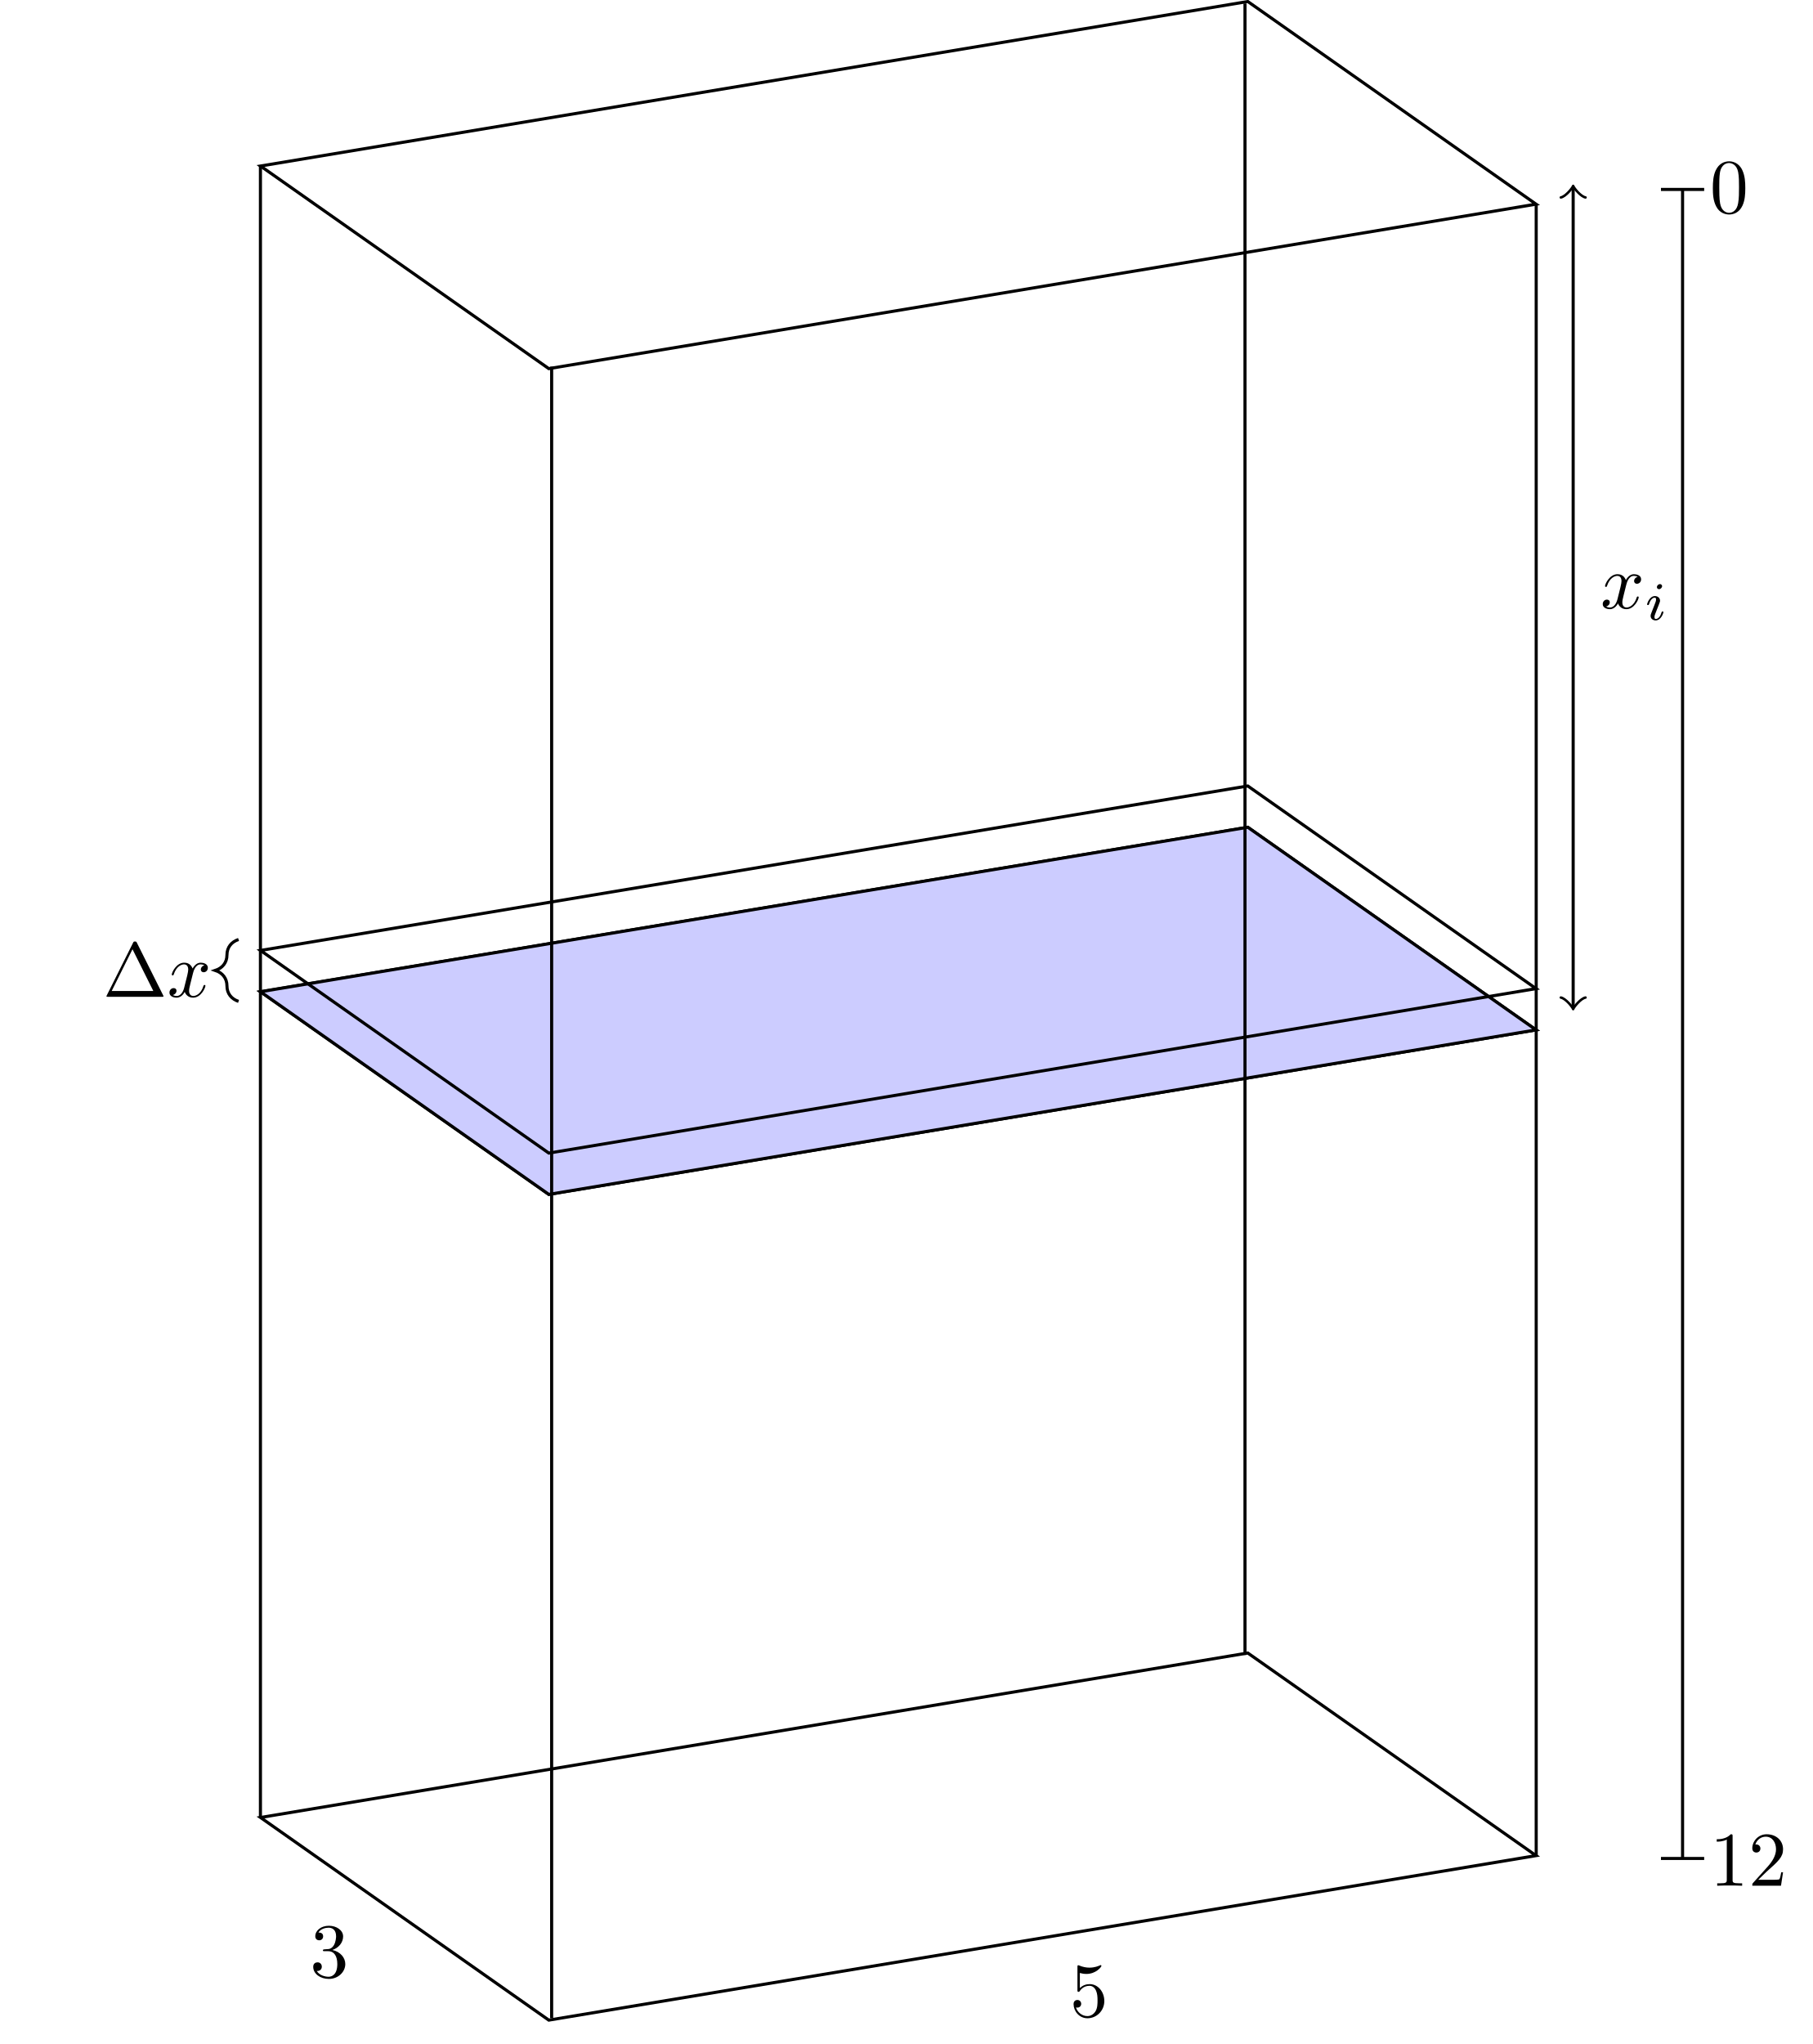
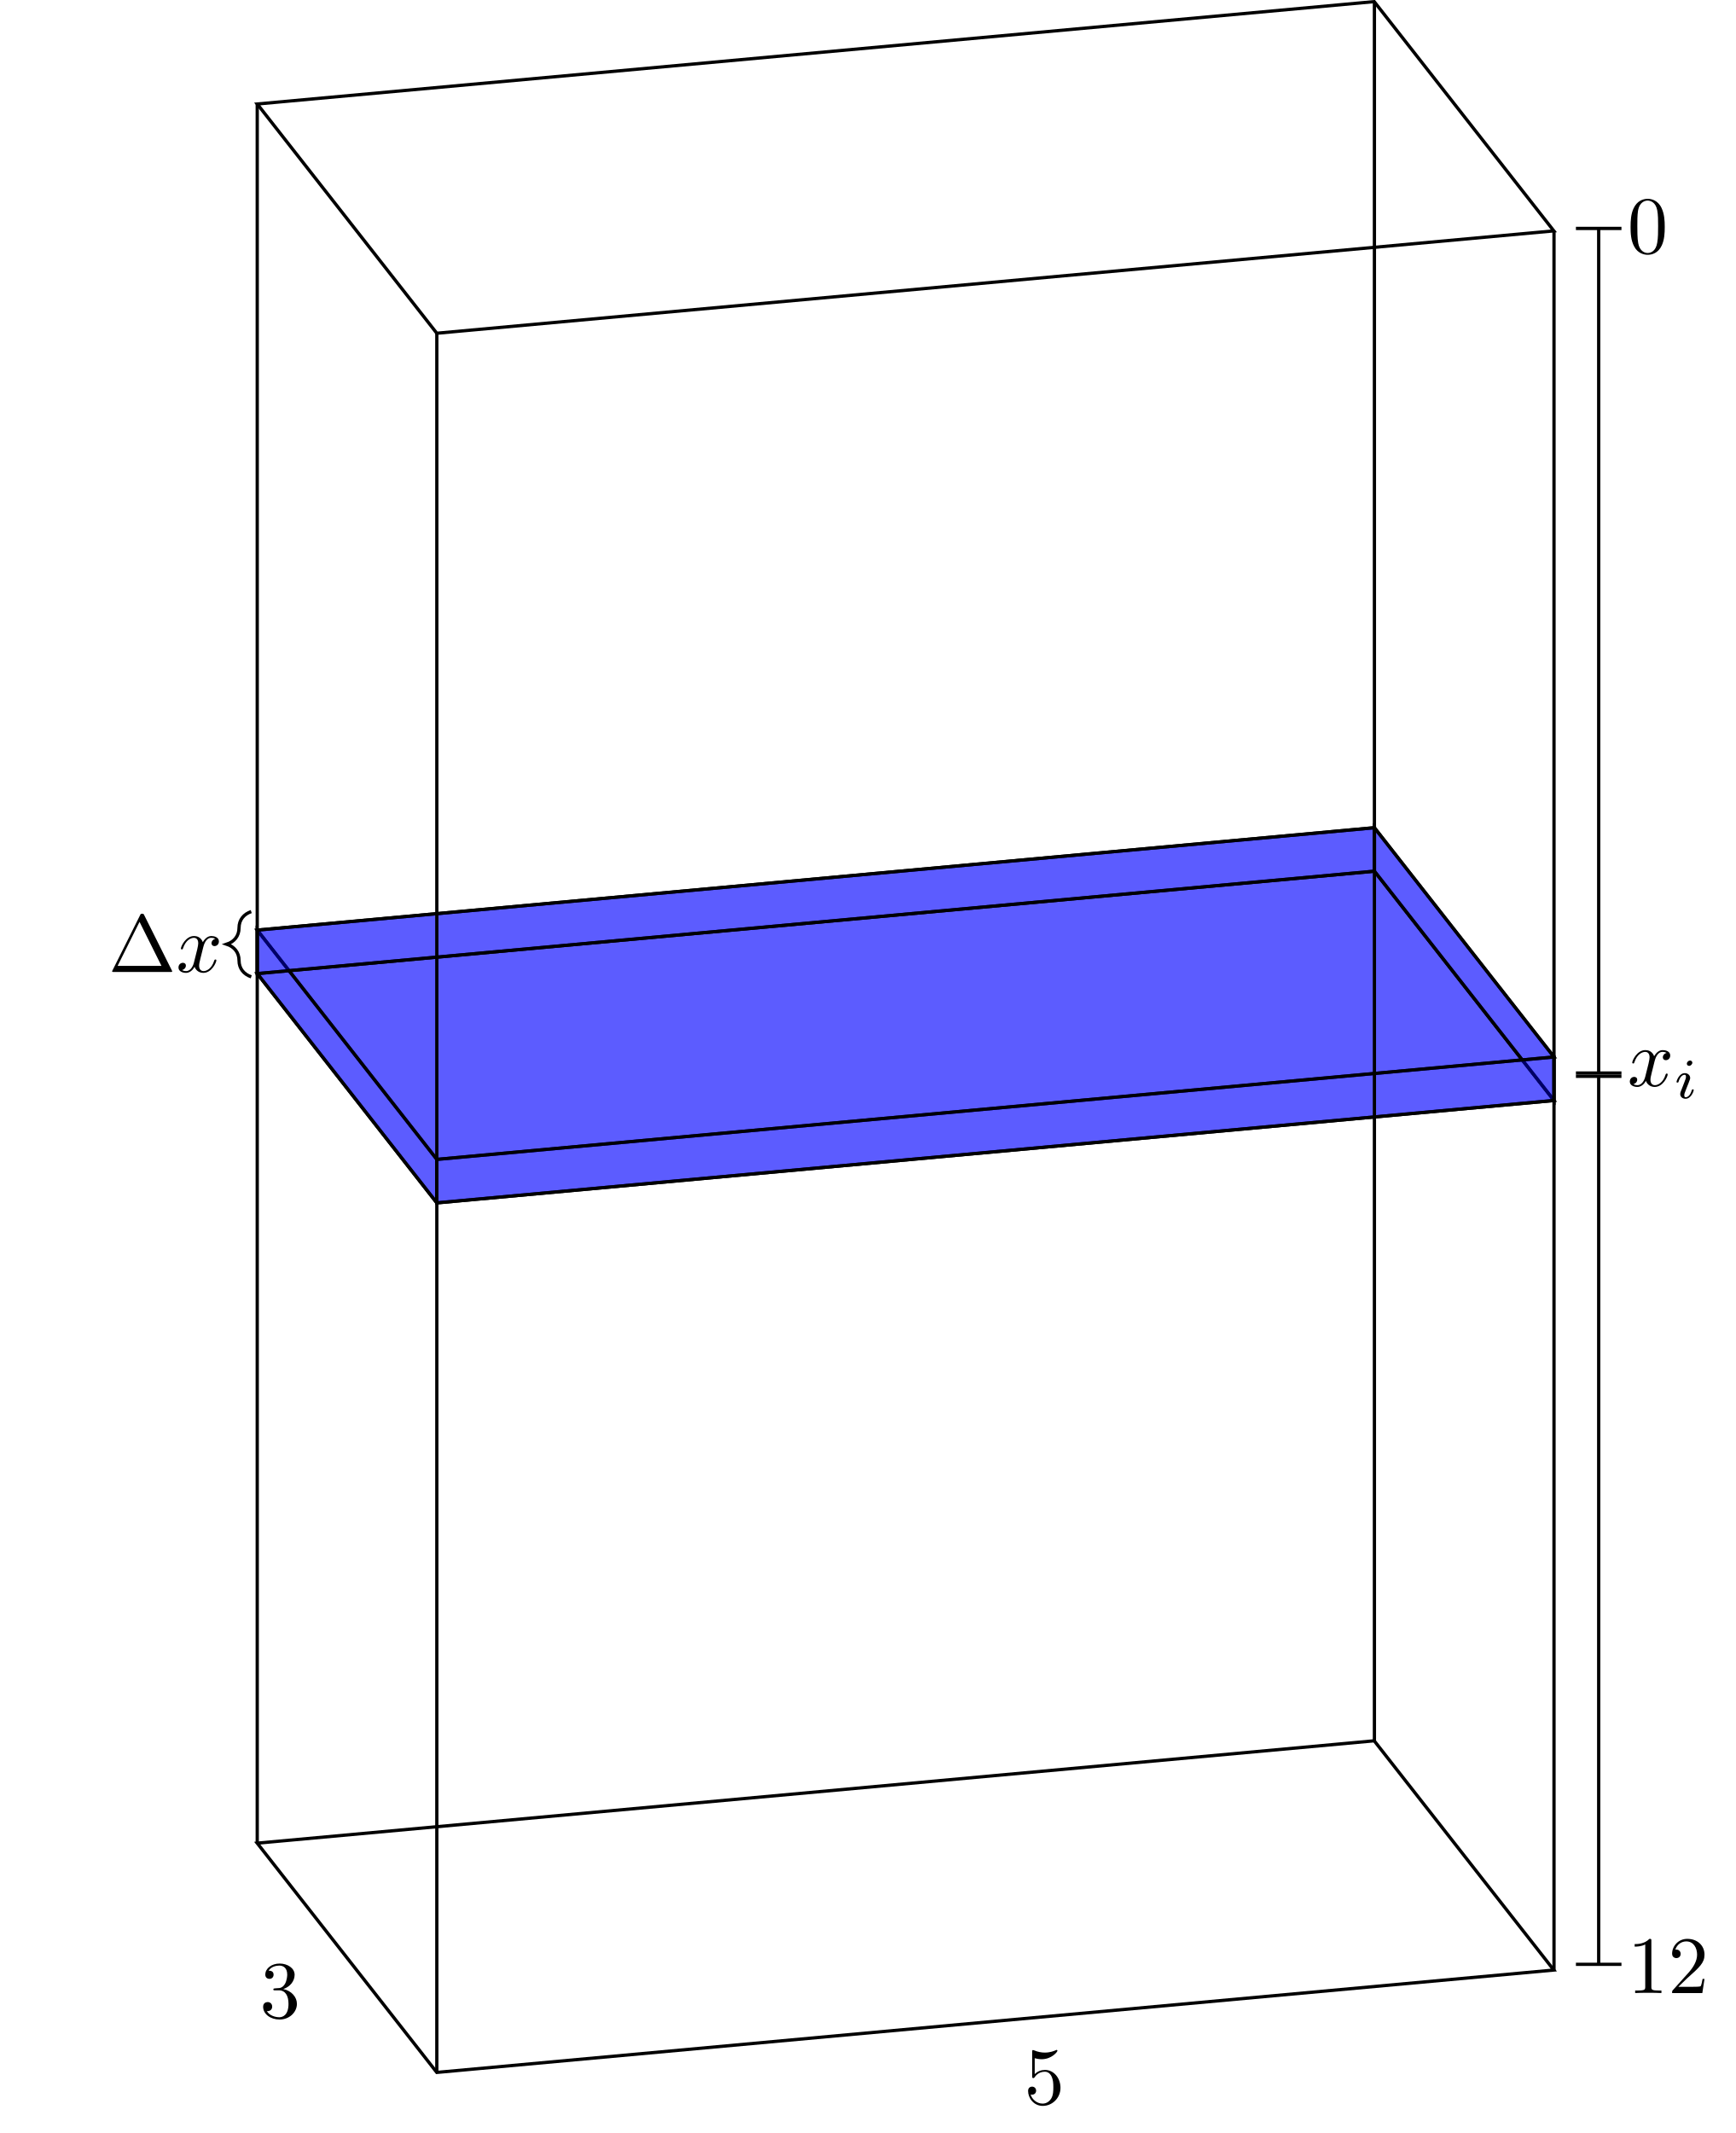
- <svg xmlns="http://www.w3.org/2000/svg" xmlns:xlink="http://www.w3.org/1999/xlink" width="233.965pt" height="263.749pt" viewBox="0 0 233.965 263.749" version="1.1" id="svg28">
-   <defs id="defs9">
+ <svg xmlns="http://www.w3.org/2000/svg" xmlns:xlink="http://www.w3.org/1999/xlink" width="212.715pt" height="261.353pt" viewBox="0 0 212.715 261.353" version="1.1" id="svg29">
+   <defs id="defs8">
    <g id="g8">
      <g id="glyph-0-0">
        <path d="M 4.469 -2 C 4.469 -3.188 3.656 -4.188 2.578 -4.188 C 2.109 -4.188 1.672 -4.031 1.312 -3.672 L 1.312 -5.625 C 1.516 -5.562 1.844 -5.5 2.156 -5.5 C 3.391 -5.5 4.094 -6.406 4.094 -6.531 C 4.094 -6.594 4.062 -6.641 3.984 -6.641 C 3.984 -6.641 3.953 -6.641 3.906 -6.609 C 3.703 -6.516 3.219 -6.312 2.547 -6.312 C 2.156 -6.312 1.688 -6.391 1.219 -6.594 C 1.141 -6.625 1.109 -6.625 1.109 -6.625 C 1 -6.625 1 -6.547 1 -6.391 L 1 -3.438 C 1 -3.266 1 -3.188 1.141 -3.188 C 1.219 -3.188 1.234 -3.203 1.281 -3.266 C 1.391 -3.422 1.75 -3.969 2.562 -3.969 C 3.078 -3.969 3.328 -3.516 3.406 -3.328 C 3.562 -2.953 3.594 -2.578 3.594 -2.078 C 3.594 -1.719 3.594 -1.125 3.344 -0.703 C 3.109 -0.312 2.734 -0.062 2.281 -0.062 C 1.562 -0.062 0.984 -0.594 0.812 -1.172 C 0.844 -1.172 0.875 -1.156 0.984 -1.156 C 1.312 -1.156 1.484 -1.406 1.484 -1.641 C 1.484 -1.891 1.312 -2.141 0.984 -2.141 C 0.844 -2.141 0.5 -2.062 0.5 -1.609 C 0.5 -0.75 1.188 0.219 2.297 0.219 C 3.453 0.219 4.469 -0.734 4.469 -2 Z M 4.469 -2 " id="path1" />
      </g>
      <g id="glyph-0-1">
        <path d="M 4.562 -1.703 C 4.562 -2.516 3.922 -3.297 2.891 -3.516 C 3.703 -3.781 4.281 -4.469 4.281 -5.266 C 4.281 -6.078 3.406 -6.641 2.453 -6.641 C 1.453 -6.641 0.688 -6.047 0.688 -5.281 C 0.688 -4.953 0.906 -4.766 1.203 -4.766 C 1.5 -4.766 1.703 -4.984 1.703 -5.281 C 1.703 -5.766 1.234 -5.766 1.094 -5.766 C 1.391 -6.266 2.047 -6.391 2.406 -6.391 C 2.828 -6.391 3.375 -6.172 3.375 -5.281 C 3.375 -5.156 3.344 -4.578 3.094 -4.141 C 2.797 -3.656 2.453 -3.625 2.203 -3.625 C 2.125 -3.609 1.891 -3.594 1.812 -3.594 C 1.734 -3.578 1.672 -3.562 1.672 -3.469 C 1.672 -3.359 1.734 -3.359 1.906 -3.359 L 2.344 -3.359 C 3.156 -3.359 3.531 -2.688 3.531 -1.703 C 3.531 -0.344 2.844 -0.062 2.406 -0.062 C 1.969 -0.062 1.219 -0.234 0.875 -0.812 C 1.219 -0.766 1.531 -0.984 1.531 -1.359 C 1.531 -1.719 1.266 -1.922 0.984 -1.922 C 0.734 -1.922 0.422 -1.781 0.422 -1.344 C 0.422 -0.438 1.344 0.219 2.438 0.219 C 3.656 0.219 4.562 -0.688 4.562 -1.703 Z M 4.562 -1.703 " id="path2" />
      </g>
      <g id="glyph-0-2">
        <path d="M 4.172 0 L 4.172 -0.312 L 3.859 -0.312 C 2.953 -0.312 2.938 -0.422 2.938 -0.781 L 2.938 -6.375 C 2.938 -6.625 2.938 -6.641 2.703 -6.641 C 2.078 -6 1.203 -6 0.891 -6 L 0.891 -5.688 C 1.094 -5.688 1.672 -5.688 2.188 -5.953 L 2.188 -0.781 C 2.188 -0.422 2.156 -0.312 1.266 -0.312 L 0.953 -0.312 L 0.953 0 C 1.297 -0.031 2.156 -0.031 2.562 -0.031 C 2.953 -0.031 3.828 -0.031 4.172 0 Z M 4.172 0 " id="path3" />
      </g>
      <g id="glyph-0-3">
        <path d="M 4.469 -1.734 L 4.234 -1.734 C 4.172 -1.438 4.109 -1 4 -0.844 C 3.938 -0.766 3.281 -0.766 3.062 -0.766 L 1.266 -0.766 L 2.328 -1.797 C 3.875 -3.172 4.469 -3.703 4.469 -4.703 C 4.469 -5.844 3.578 -6.641 2.359 -6.641 C 1.234 -6.641 0.5 -5.719 0.5 -4.828 C 0.5 -4.281 1 -4.281 1.031 -4.281 C 1.203 -4.281 1.547 -4.391 1.547 -4.812 C 1.547 -5.062 1.359 -5.328 1.016 -5.328 C 0.938 -5.328 0.922 -5.328 0.891 -5.312 C 1.109 -5.969 1.656 -6.328 2.234 -6.328 C 3.141 -6.328 3.562 -5.516 3.562 -4.703 C 3.562 -3.906 3.078 -3.125 2.516 -2.5 L 0.609 -0.375 C 0.5 -0.266 0.5 -0.234 0.5 0 L 4.203 0 Z M 4.469 -1.734 " id="path4" />
      </g>
      <g id="glyph-1-0">
        <path d="M 4.406 -6.953 C 4.344 -7.094 4.312 -7.141 4.141 -7.141 C 3.984 -7.141 3.953 -7.094 3.891 -6.953 L 0.516 -0.203 C 0.469 -0.109 0.469 -0.094 0.469 -0.078 C 0.469 0 0.531 0 0.688 0 L 7.609 0 C 7.766 0 7.828 0 7.828 -0.078 C 7.828 -0.094 7.828 -0.109 7.781 -0.203 Z M 3.828 -6.141 L 6.516 -0.75 L 1.141 -0.75 Z M 3.828 -6.141 " id="path5" />
      </g>
      <g id="glyph-1-1">
        <path d="M 4.578 -3.188 C 4.578 -3.984 4.531 -4.781 4.188 -5.516 C 3.734 -6.484 2.906 -6.641 2.5 -6.641 C 1.891 -6.641 1.172 -6.375 0.75 -5.453 C 0.438 -4.766 0.391 -3.984 0.391 -3.188 C 0.391 -2.438 0.422 -1.547 0.844 -0.781 C 1.266 0.016 2 0.219 2.484 0.219 C 3.016 0.219 3.781 0.016 4.219 -0.938 C 4.531 -1.625 4.578 -2.406 4.578 -3.188 Z M 2.484 0 C 2.094 0 1.5 -0.25 1.328 -1.203 C 1.219 -1.797 1.219 -2.719 1.219 -3.312 C 1.219 -3.953 1.219 -4.609 1.297 -5.141 C 1.484 -6.328 2.234 -6.422 2.484 -6.422 C 2.812 -6.422 3.469 -6.234 3.656 -5.25 C 3.766 -4.688 3.766 -3.938 3.766 -3.312 C 3.766 -2.562 3.766 -1.891 3.656 -1.25 C 3.5 -0.297 2.938 0 2.484 0 Z M 2.484 0 " id="path6" />
      </g>
      <g id="glyph-2-0">
        <path d="M 3.328 -3.016 C 3.391 -3.266 3.625 -4.188 4.312 -4.188 C 4.359 -4.188 4.609 -4.188 4.812 -4.062 C 4.531 -4 4.344 -3.766 4.344 -3.516 C 4.344 -3.359 4.453 -3.172 4.719 -3.172 C 4.938 -3.172 5.25 -3.344 5.25 -3.75 C 5.25 -4.266 4.672 -4.406 4.328 -4.406 C 3.75 -4.406 3.406 -3.875 3.281 -3.656 C 3.031 -4.312 2.5 -4.406 2.203 -4.406 C 1.172 -4.406 0.594 -3.125 0.594 -2.875 C 0.594 -2.766 0.703 -2.766 0.719 -2.766 C 0.797 -2.766 0.828 -2.797 0.844 -2.875 C 1.188 -3.938 1.844 -4.188 2.188 -4.188 C 2.375 -4.188 2.719 -4.094 2.719 -3.516 C 2.719 -3.203 2.547 -2.547 2.188 -1.141 C 2.031 -0.531 1.672 -0.109 1.234 -0.109 C 1.172 -0.109 0.953 -0.109 0.734 -0.234 C 0.984 -0.297 1.203 -0.5 1.203 -0.781 C 1.203 -1.047 0.984 -1.125 0.844 -1.125 C 0.531 -1.125 0.297 -0.875 0.297 -0.547 C 0.297 -0.094 0.781 0.109 1.219 0.109 C 1.891 0.109 2.25 -0.594 2.266 -0.641 C 2.391 -0.281 2.75 0.109 3.344 0.109 C 4.375 0.109 4.938 -1.172 4.938 -1.422 C 4.938 -1.531 4.859 -1.531 4.828 -1.531 C 4.734 -1.531 4.719 -1.484 4.688 -1.422 C 4.359 -0.344 3.688 -0.109 3.375 -0.109 C 2.984 -0.109 2.828 -0.422 2.828 -0.766 C 2.828 -0.984 2.875 -1.203 2.984 -1.641 Z M 3.328 -3.016 " id="path7" />
      </g>
      <g id="glyph-3-0">
        <path d="M 2.266 -4.359 C 2.266 -4.469 2.172 -4.625 1.984 -4.625 C 1.797 -4.625 1.594 -4.438 1.594 -4.234 C 1.594 -4.125 1.672 -3.969 1.875 -3.969 C 2.062 -3.969 2.266 -4.172 2.266 -4.359 Z M 0.844 -0.812 C 0.812 -0.719 0.781 -0.641 0.781 -0.516 C 0.781 -0.188 1.047 0.062 1.438 0.062 C 2.125 0.062 2.438 -0.891 2.438 -1 C 2.438 -1.094 2.344 -1.094 2.328 -1.094 C 2.234 -1.094 2.219 -1.047 2.188 -0.969 C 2.031 -0.406 1.734 -0.125 1.453 -0.125 C 1.312 -0.125 1.281 -0.219 1.281 -0.375 C 1.281 -0.531 1.328 -0.656 1.391 -0.812 C 1.469 -1 1.547 -1.188 1.609 -1.375 C 1.672 -1.547 1.938 -2.172 1.953 -2.266 C 1.984 -2.328 2 -2.406 2 -2.484 C 2 -2.812 1.719 -3.078 1.344 -3.078 C 0.641 -3.078 0.328 -2.125 0.328 -2 C 0.328 -1.922 0.422 -1.922 0.453 -1.922 C 0.547 -1.922 0.547 -1.953 0.578 -2.031 C 0.75 -2.625 1.062 -2.875 1.312 -2.875 C 1.422 -2.875 1.484 -2.828 1.484 -2.641 C 1.484 -2.469 1.453 -2.375 1.281 -1.938 Z M 0.844 -0.812 " id="path8" />
      </g>
    </g>
-     <clipPath id="clip-0">
-       <path clip-rule="nonzero" d="M 27 207 L 204 207 L 204 263.75 L 27 263.75 Z M 27 207 " id="path9" />
-     </clipPath>
  </defs>
-   <g clip-path="url(#clip-0)" id="g10">
-     <path fill="none" stroke-width="0.399" stroke-linecap="butt" stroke-linejoin="miter" stroke="rgb(0%, 0%, 0%)" stroke-opacity="1" stroke-miterlimit="10" d="M -56.469 1.688 L 70.957 22.911 L 108.164 -3.233 L -19.258 -24.46 Z M -56.469 1.688 " transform="matrix(1, 0, 0, -1, 90.09, 236.208)" id="path10" />
+   <path fill="none" stroke-width="0.399" stroke-linecap="butt" stroke-linejoin="miter" stroke="rgb(0%, 0%, 0%)" stroke-opacity="1" stroke-miterlimit="10" d="M 0 0.001 L 136.883 12.544 L 158.891 -15.546 L 22.004 -28.089 Z M 0 0.001 " transform="matrix(1, 0, 0, -1, 31.523, 225.841)" id="path9" />
+   <g fill="rgb(0%, 0%, 0%)" fill-opacity="1" id="g9">
+     <use xlink:href="#glyph-0-0" x="125.489" y="257.813" id="use9" />
  </g>
-   <g fill="rgb(0%, 0%, 0%)" fill-opacity="1" id="g11">
-     <use xlink:href="#glyph-0-0" x="138.062" y="260.209" id="use10" />
+   <g fill="rgb(0%, 0%, 0%)" fill-opacity="1" id="g10">
+     <use xlink:href="#glyph-0-1" x="31.824" y="247.231" id="use10" />
  </g>
-   <g fill="rgb(0%, 0%, 0%)" fill-opacity="1" id="g12">
-     <use xlink:href="#glyph-0-1" x="40.004" y="255.133" id="use11" />
+   <path fill-rule="nonzero" fill="rgb(0%, 0%, 100%)" fill-opacity="0.4" stroke-width="0.399" stroke-linecap="butt" stroke-linejoin="miter" stroke="rgb(0%, 0%, 0%)" stroke-opacity="1" stroke-miterlimit="10" d="M 0 111.876 L 136.907 124.423 L 158.915 96.329 L 22.008 83.782 Z M 0 111.876 " transform="matrix(1, 0, 0, -1, 31.523, 225.841)" id="path10" />
+   <path fill-rule="nonzero" fill="rgb(0%, 0%, 100%)" fill-opacity="0.4" stroke-width="0.399" stroke-linecap="butt" stroke-linejoin="miter" stroke="rgb(0%, 0%, 0%)" stroke-opacity="1" stroke-miterlimit="10" d="M 0 106.548 L 136.907 119.095 L 158.915 91.001 L 22.008 78.454 Z M 0 106.548 " transform="matrix(1, 0, 0, -1, 31.523, 225.841)" id="path11" />
+   <path fill-rule="nonzero" fill="rgb(0%, 0%, 100%)" fill-opacity="0.4" stroke-width="0.399" stroke-linecap="butt" stroke-linejoin="miter" stroke="rgb(0%, 0%, 0%)" stroke-opacity="1" stroke-miterlimit="10" d="M 0 111.876 L 0 106.548 L 22.008 78.454 L 22.008 83.782 Z M 0 111.876 " transform="matrix(1, 0, 0, -1, 31.523, 225.841)" id="path12" />
+   <path fill-rule="nonzero" fill="rgb(0%, 0%, 100%)" fill-opacity="0.4" stroke-width="0.399" stroke-linecap="butt" stroke-linejoin="miter" stroke="rgb(0%, 0%, 0%)" stroke-opacity="1" stroke-miterlimit="10" d="M 136.907 124.423 L 136.907 119.095 L 158.915 91.001 L 158.915 96.329 Z M 136.907 124.423 " transform="matrix(1, 0, 0, -1, 31.523, 225.841)" id="path13" />
+   <path fill-rule="nonzero" fill="rgb(0%, 0%, 100%)" fill-opacity="0.4" stroke-width="0.399" stroke-linecap="butt" stroke-linejoin="miter" stroke="rgb(0%, 0%, 0%)" stroke-opacity="1" stroke-miterlimit="10" d="M 22.008 83.782 L 158.915 96.329 L 158.915 91.001 L 22.008 78.454 Z M 22.008 83.782 " transform="matrix(1, 0, 0, -1, 31.523, 225.841)" id="path14" />
+   <path fill-rule="nonzero" fill="rgb(0%, 0%, 100%)" fill-opacity="0.4" stroke-width="0.399" stroke-linecap="butt" stroke-linejoin="miter" stroke="rgb(0%, 0%, 0%)" stroke-opacity="1" stroke-miterlimit="10" d="M 0 111.876 L 136.907 124.423 L 136.907 119.095 L 0 106.548 Z M 0 111.876 " transform="matrix(1, 0, 0, -1, 31.523, 225.841)" id="path15" />
+   <path fill="none" stroke-width="0.399" stroke-linecap="butt" stroke-linejoin="miter" stroke="rgb(0%, 0%, 0%)" stroke-opacity="1" stroke-miterlimit="10" d="M -0.734 106.153 C -1.628 106.454 -2.23 107.153 -2.23 108.153 C -2.23 109.15 -2.828 109.849 -3.722 110.15 C -2.828 110.45 -2.23 111.15 -2.23 112.15 C -2.23 113.146 -1.628 113.845 -0.734 114.146 " transform="matrix(1, 0, 0, -1, 31.523, 225.841)" id="path16" />
+   <g fill="rgb(0%, 0%, 0%)" fill-opacity="1" id="g16">
+     <use xlink:href="#glyph-1-0" x="13.273" y="119.096" id="use16" />
  </g>
-   <path fill="none" stroke-width="0.399" stroke-linecap="butt" stroke-linejoin="miter" stroke="rgb(0%, 0%, 0%)" stroke-opacity="1" stroke-miterlimit="10" d="M -56.469 108.239 L 70.957 129.462 L 108.164 103.313 L -19.258 82.091 Z M -56.469 108.239 " transform="matrix(1, 0, 0, -1, 90.09, 236.208)" id="path12" />
-   <path fill-rule="nonzero" fill="rgb(79.999%, 79.999%, 100%)" fill-opacity="1" stroke-width="0.399" stroke-linecap="butt" stroke-linejoin="miter" stroke="rgb(0%, 0%, 0%)" stroke-opacity="1" stroke-miterlimit="10" d="M -56.469 108.239 L 70.957 129.462 L 108.164 103.313 L -19.258 82.091 Z M -56.469 108.239 " transform="matrix(1, 0, 0, -1, 90.09, 236.208)" id="path13" />
-   <path fill="none" stroke-width="0.399" stroke-linecap="butt" stroke-linejoin="miter" stroke="rgb(0%, 0%, 0%)" stroke-opacity="1" stroke-miterlimit="10" d="M -56.469 113.567 L 70.957 134.79 L 108.164 108.642 L -19.258 87.419 Z M -56.469 113.567 " transform="matrix(1, 0, 0, -1, 90.09, 236.208)" id="path14" />
-   <path fill="none" stroke-width="0.399" stroke-linecap="butt" stroke-linejoin="miter" stroke="rgb(0%, 0%, 0%)" stroke-opacity="1" stroke-miterlimit="10" d="M -59.301 106.993 C -60.199 107.29 -60.797 107.989 -60.797 108.989 C -60.797 109.989 -61.395 110.688 -62.289 110.989 C -61.395 111.286 -60.797 111.985 -60.797 112.985 C -60.797 113.985 -60.199 114.685 -59.301 114.981 " transform="matrix(1, 0, 0, -1, 90.09, 236.208)" id="path15" />
-   <g fill="rgb(0%, 0%, 0%)" fill-opacity="1" id="g15">
-     <use xlink:href="#glyph-1-0" x="13.273" y="128.626" id="use15" />
+   <g fill="rgb(0%, 0%, 0%)" fill-opacity="1" id="g17">
+     <use xlink:href="#glyph-2-0" x="21.575" y="119.096" id="use17" />
  </g>
-   <g fill="rgb(0%, 0%, 0%)" fill-opacity="1" id="g16">
-     <use xlink:href="#glyph-2-0" x="21.575" y="128.626" id="use16" />
+   <path fill="none" stroke-width="0.399" stroke-linecap="butt" stroke-linejoin="miter" stroke="rgb(0%, 0%, 0%)" stroke-opacity="1" stroke-miterlimit="10" d="M 0 213.099 L 136.883 225.642 L 158.891 197.552 L 22.004 185.009 Z M 0 213.099 " transform="matrix(1, 0, 0, -1, 31.523, 225.841)" id="path17" />
+   <path fill="none" stroke-width="0.399" stroke-linecap="butt" stroke-linejoin="miter" stroke="rgb(0%, 0%, 0%)" stroke-opacity="1" stroke-miterlimit="10" d="M 0 0.001 L 0 213.099 " transform="matrix(1, 0, 0, -1, 31.523, 225.841)" id="path18" />
+   <path fill="none" stroke-width="0.399" stroke-linecap="butt" stroke-linejoin="miter" stroke="rgb(0%, 0%, 0%)" stroke-opacity="1" stroke-miterlimit="10" d="M 158.915 -15.55 L 158.915 197.552 " transform="matrix(1, 0, 0, -1, 31.523, 225.841)" id="path19" />
+   <path fill="none" stroke-width="0.399" stroke-linecap="butt" stroke-linejoin="miter" stroke="rgb(0%, 0%, 0%)" stroke-opacity="1" stroke-miterlimit="10" d="M 22.008 -28.096 L 22.008 185.005 " transform="matrix(1, 0, 0, -1, 31.523, 225.841)" id="path20" />
+   <path fill="none" stroke-width="0.399" stroke-linecap="butt" stroke-linejoin="miter" stroke="rgb(0%, 0%, 0%)" stroke-opacity="1" stroke-miterlimit="10" d="M 136.907 12.544 L 136.907 225.646 " transform="matrix(1, 0, 0, -1, 31.523, 225.841)" id="path21" />
+   <path fill="none" stroke-width="0.399" stroke-linecap="butt" stroke-linejoin="miter" stroke="rgb(0%, 0%, 0%)" stroke-opacity="1" stroke-miterlimit="10" d="M 164.391 197.755 L 164.391 94.466 " transform="matrix(1, 0, 0, -1, 31.523, 225.841)" id="path22" />
+   <path fill="none" stroke-width="0.399" stroke-linecap="square" stroke-linejoin="miter" stroke="rgb(0%, 0%, 0%)" stroke-opacity="1" stroke-miterlimit="10" d="M 0.099 -2.59 L 0.099 2.59 " transform="matrix(0, -1, -1, 0, 195.914, 28.08757)" id="path23" />
+   <path fill="none" stroke-width="0.399" stroke-linecap="square" stroke-linejoin="miter" stroke="rgb(0%, 0%, 0%)" stroke-opacity="1" stroke-miterlimit="10" d="M 0.101 -2.59 L 0.101 2.59 " transform="matrix(0, 1, 1, 0, 195.914, 131.3756)" id="path24" />
+   <g fill="rgb(0%, 0%, 0%)" fill-opacity="1" id="g24">
+     <use xlink:href="#glyph-1-1" x="199.431" y="31.001" id="use24" />
  </g>
-   <path fill="none" stroke-width="0.399" stroke-linecap="butt" stroke-linejoin="miter" stroke="rgb(0%, 0%, 0%)" stroke-opacity="1" stroke-miterlimit="10" d="M 112.953 106.294 L 112.953 211.927 " transform="matrix(1, 0, 0, -1, 90.09, 236.208)" id="path16" />
-   <path fill="none" stroke-width="0.319" stroke-linecap="round" stroke-linejoin="round" stroke="rgb(0%, 0%, 0%)" stroke-opacity="1" stroke-miterlimit="10" d="M -1.196 1.596 C -1.095 0.994 -0.001 0.1 0.3 -0.002 C -0.001 -0.099 -1.095 -0.998 -1.196 -1.595 " transform="matrix(0, 1, 1, 0, 203.0447, 129.9151)" id="path17" />
-   <path fill="none" stroke-width="0.319" stroke-linecap="round" stroke-linejoin="round" stroke="rgb(0%, 0%, 0%)" stroke-opacity="1" stroke-miterlimit="10" d="M -1.195 1.595 C -1.097 0.998 0.001 0.099 0.298 0.002 C 0.001 -0.1 -1.097 -0.994 -1.195 -1.596 " transform="matrix(0, -1, -1, 0, 203.0447, 24.28197)" id="path18" />
-   <g fill="rgb(0%, 0%, 0%)" fill-opacity="1" id="g18">
-     <use xlink:href="#glyph-2-0" x="206.563" y="78.498" id="use18" />
+   <g fill="rgb(0%, 0%, 0%)" fill-opacity="1" id="g25">
+     <use xlink:href="#glyph-2-0" x="199.431" y="133.073" id="use25" />
  </g>
-   <g fill="rgb(0%, 0%, 0%)" fill-opacity="1" id="g19">
-     <use xlink:href="#glyph-3-0" x="212.257" y="79.993" id="use19" />
+   <g fill="rgb(0%, 0%, 0%)" fill-opacity="1" id="g26">
+     <use xlink:href="#glyph-3-0" x="205.125" y="134.568" id="use26" />
  </g>
-   <path fill="none" stroke-width="0.399" stroke-linecap="butt" stroke-linejoin="miter" stroke="rgb(0%, 0%, 0%)" stroke-opacity="1" stroke-miterlimit="10" d="M -56.469 214.786 L 70.957 236.013 L 108.164 209.864 L -19.258 188.642 Z M -56.469 214.786 " transform="matrix(1, 0, 0, -1, 90.09, 236.208)" id="path19" />
-   <path fill="none" stroke-width="0.399" stroke-linecap="butt" stroke-linejoin="miter" stroke="rgb(0%, 0%, 0%)" stroke-opacity="1" stroke-miterlimit="10" d="M -56.477 1.688 L -56.477 214.79 " transform="matrix(1, 0, 0, -1, 90.09, 236.208)" id="path20" />
-   <path fill="none" stroke-width="0.399" stroke-linecap="butt" stroke-linejoin="miter" stroke="rgb(0%, 0%, 0%)" stroke-opacity="1" stroke-miterlimit="10" d="M 108.183 -3.237 L 108.183 209.864 " transform="matrix(1, 0, 0, -1, 90.09, 236.208)" id="path21" />
-   <path fill="none" stroke-width="0.399" stroke-linecap="butt" stroke-linejoin="miter" stroke="rgb(0%, 0%, 0%)" stroke-opacity="1" stroke-miterlimit="10" d="M -18.891 -24.206 L -18.891 188.892 " transform="matrix(1, 0, 0, -1, 90.09, 236.208)" id="path22" />
-   <path fill="none" stroke-width="0.399" stroke-linecap="butt" stroke-linejoin="miter" stroke="rgb(0%, 0%, 0%)" stroke-opacity="1" stroke-miterlimit="10" d="M 70.597 22.661 L 70.597 235.759 " transform="matrix(1, 0, 0, -1, 90.09, 236.208)" id="path23" />
-   <path fill="none" stroke-width="0.399" stroke-linecap="butt" stroke-linejoin="miter" stroke="rgb(0%, 0%, 0%)" stroke-opacity="1" stroke-miterlimit="10" d="M 127.074 211.661 L 127.074 -3.503 " transform="matrix(1, 0, 0, -1, 90.09, 236.208)" id="path24" />
-   <path fill="none" stroke-width="0.399" stroke-linecap="square" stroke-linejoin="miter" stroke="rgb(0%, 0%, 0%)" stroke-opacity="1" stroke-miterlimit="10" d="M 0.1 -2.59 L 0.1 2.59 " transform="matrix(0, -1, -1, 0, 217.1641, 24.54493)" id="path25" />
-   <path fill="none" stroke-width="0.399" stroke-linecap="square" stroke-linejoin="miter" stroke="rgb(0%, 0%, 0%)" stroke-opacity="1" stroke-miterlimit="10" d="M 0.098 -2.59 L 0.098 2.59 " transform="matrix(0, 1, 1, 0, 217.1641, 239.7105)" id="path26" />
-   <g fill="rgb(0%, 0%, 0%)" fill-opacity="1" id="g26">
-     <use xlink:href="#glyph-1-1" x="220.682" y="27.459" id="use26" />
-   </g>
-   <g fill="rgb(0%, 0%, 0%)" fill-opacity="1" id="g28">
-     <use xlink:href="#glyph-0-2" x="220.682" y="243.327" id="use27" />
-     <use xlink:href="#glyph-0-3" x="225.663" y="243.327" id="use28" />
+   <path fill="none" stroke-width="0.399" stroke-linecap="butt" stroke-linejoin="miter" stroke="rgb(0%, 0%, 0%)" stroke-opacity="1" stroke-miterlimit="10" d="M 164.391 93.868 L 164.391 -14.749 " transform="matrix(1, 0, 0, -1, 31.523, 225.841)" id="path26" />
+   <path fill="none" stroke-width="0.399" stroke-linecap="square" stroke-linejoin="miter" stroke="rgb(0%, 0%, 0%)" stroke-opacity="1" stroke-miterlimit="10" d="M 0.098 -2.59 L 0.098 2.59 " transform="matrix(0, -1, -1, 0, 195.914, 131.9734)" id="path27" />
+   <path fill="none" stroke-width="0.399" stroke-linecap="square" stroke-linejoin="miter" stroke="rgb(0%, 0%, 0%)" stroke-opacity="1" stroke-miterlimit="10" d="M 0.098 -2.59 L 0.098 2.59 " transform="matrix(0, 1, 1, 0, 195.914, 240.5892)" id="path28" />
+   <g fill="rgb(0%, 0%, 0%)" fill-opacity="1" id="g29">
+     <use xlink:href="#glyph-0-2" x="199.431" y="244.205" id="use28" />
+     <use xlink:href="#glyph-0-3" x="204.412" y="244.205" id="use29" />
  </g>
</svg>
